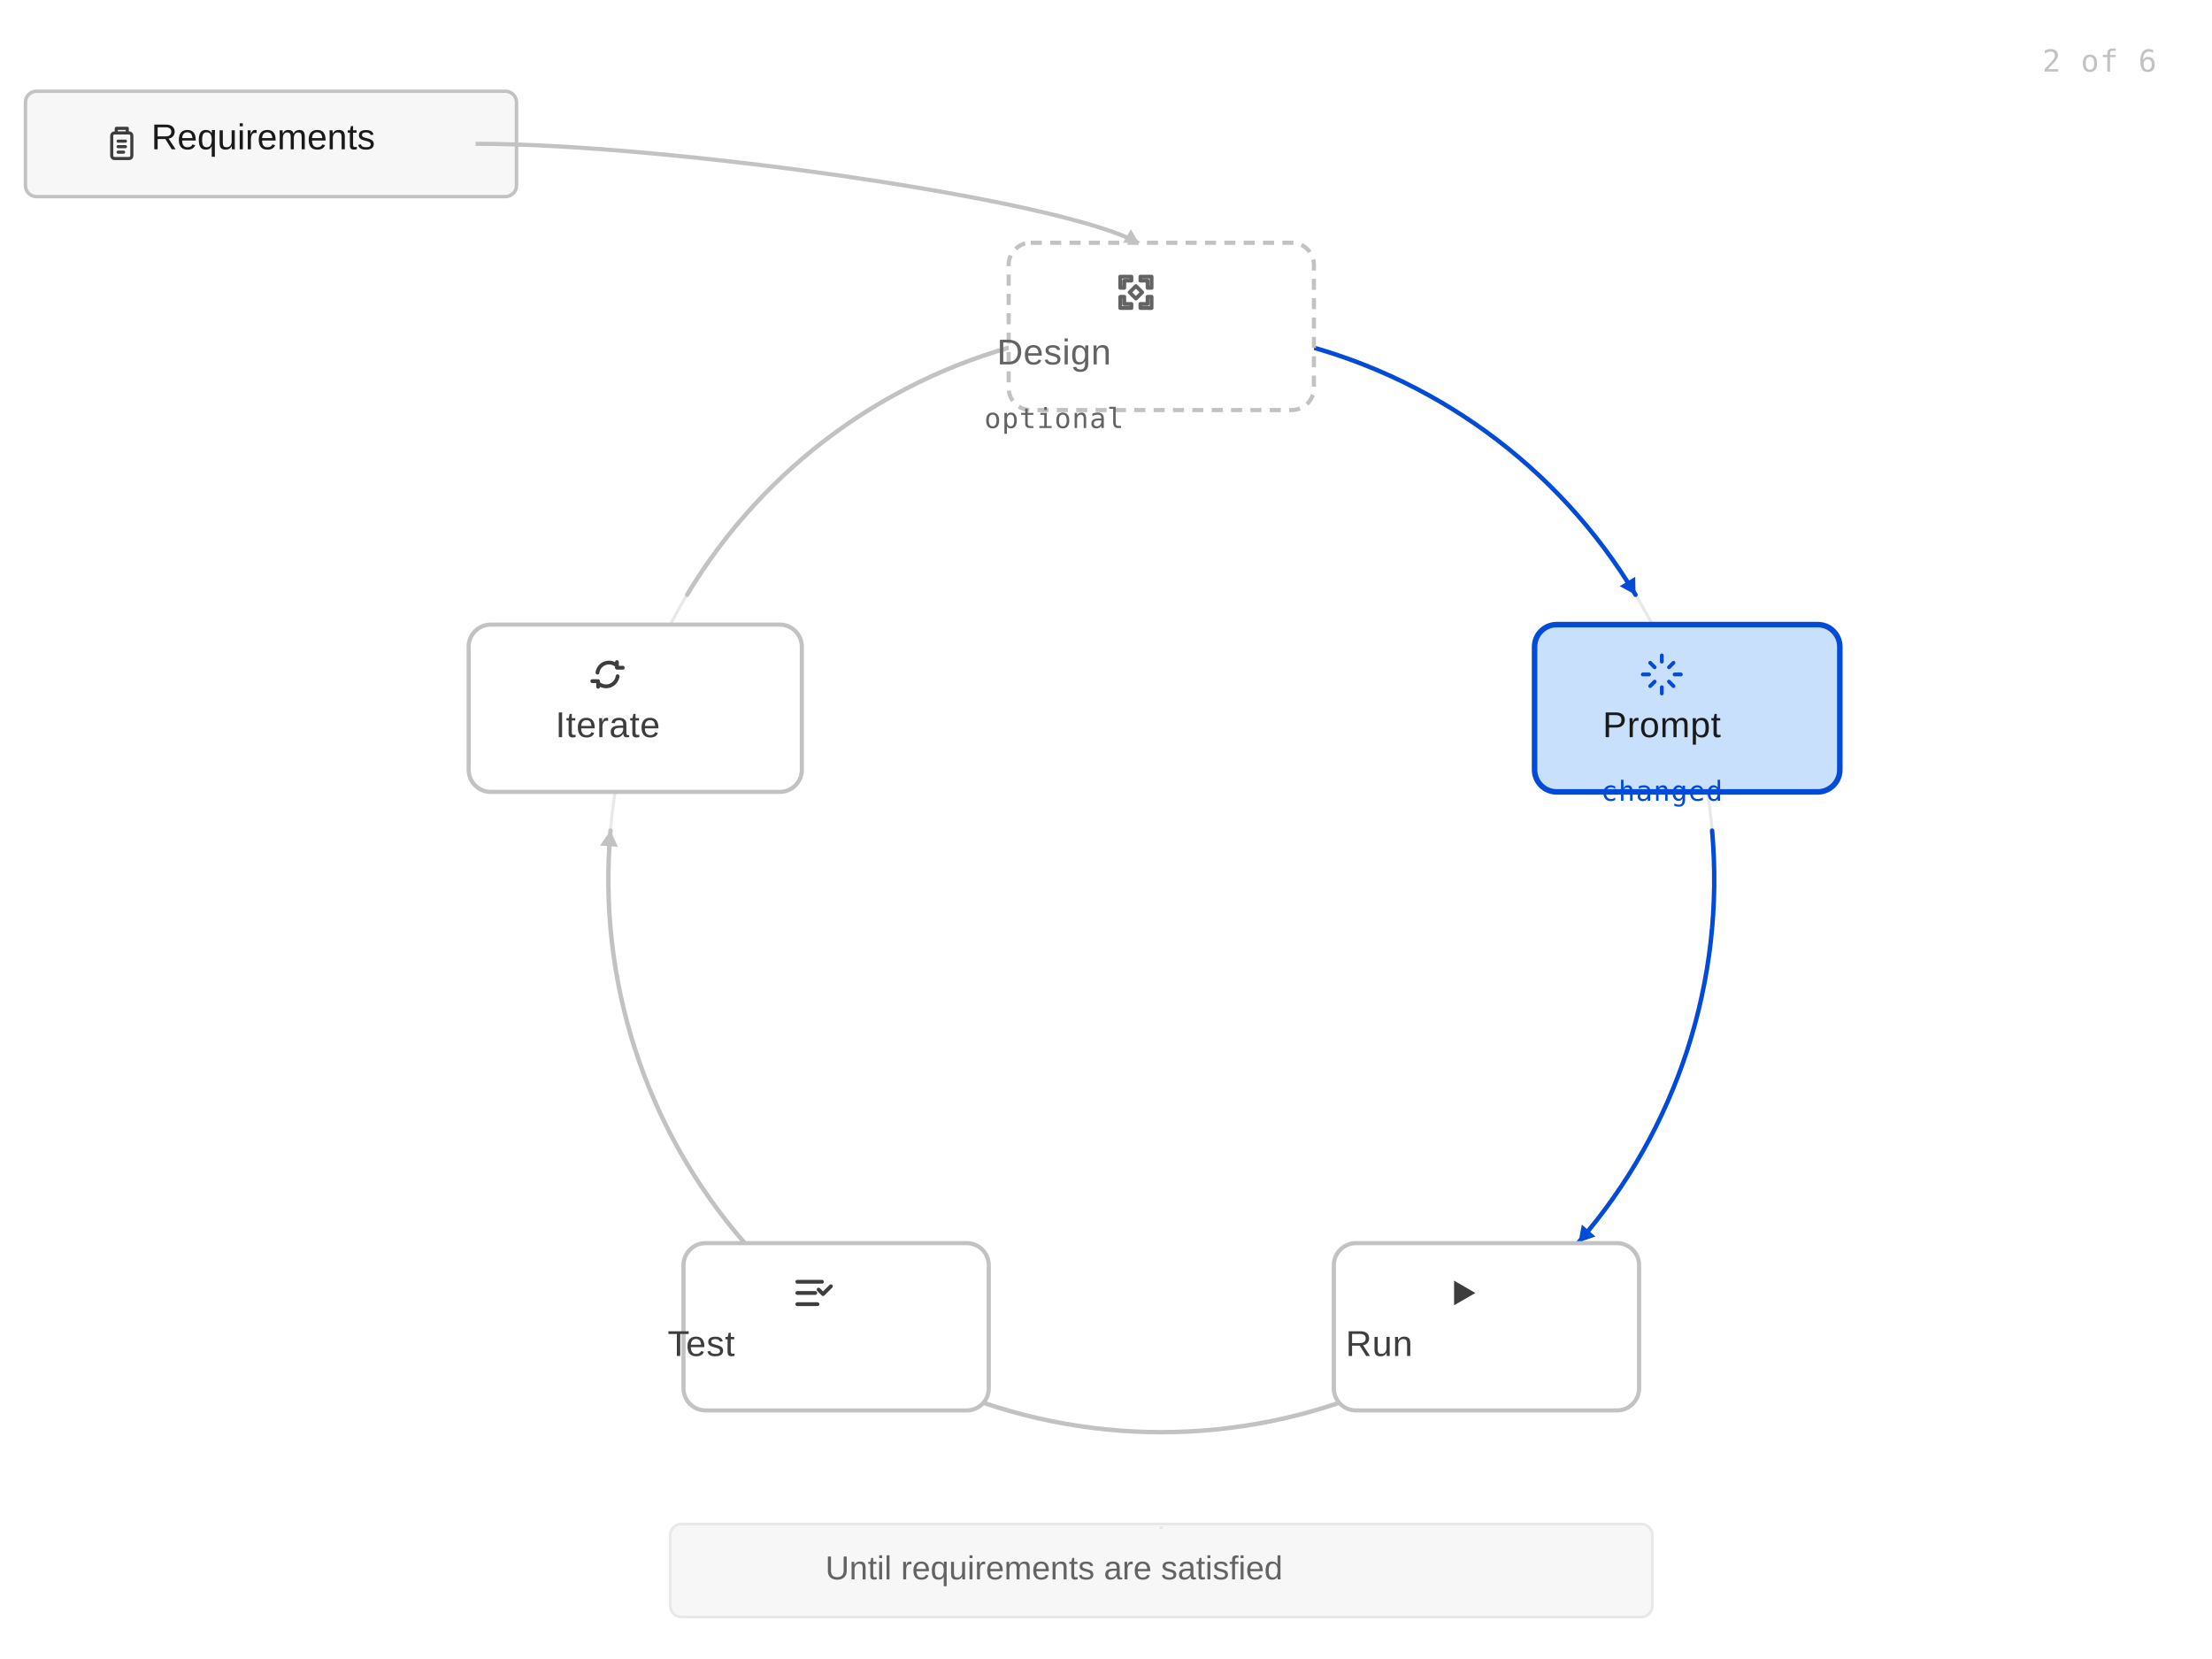
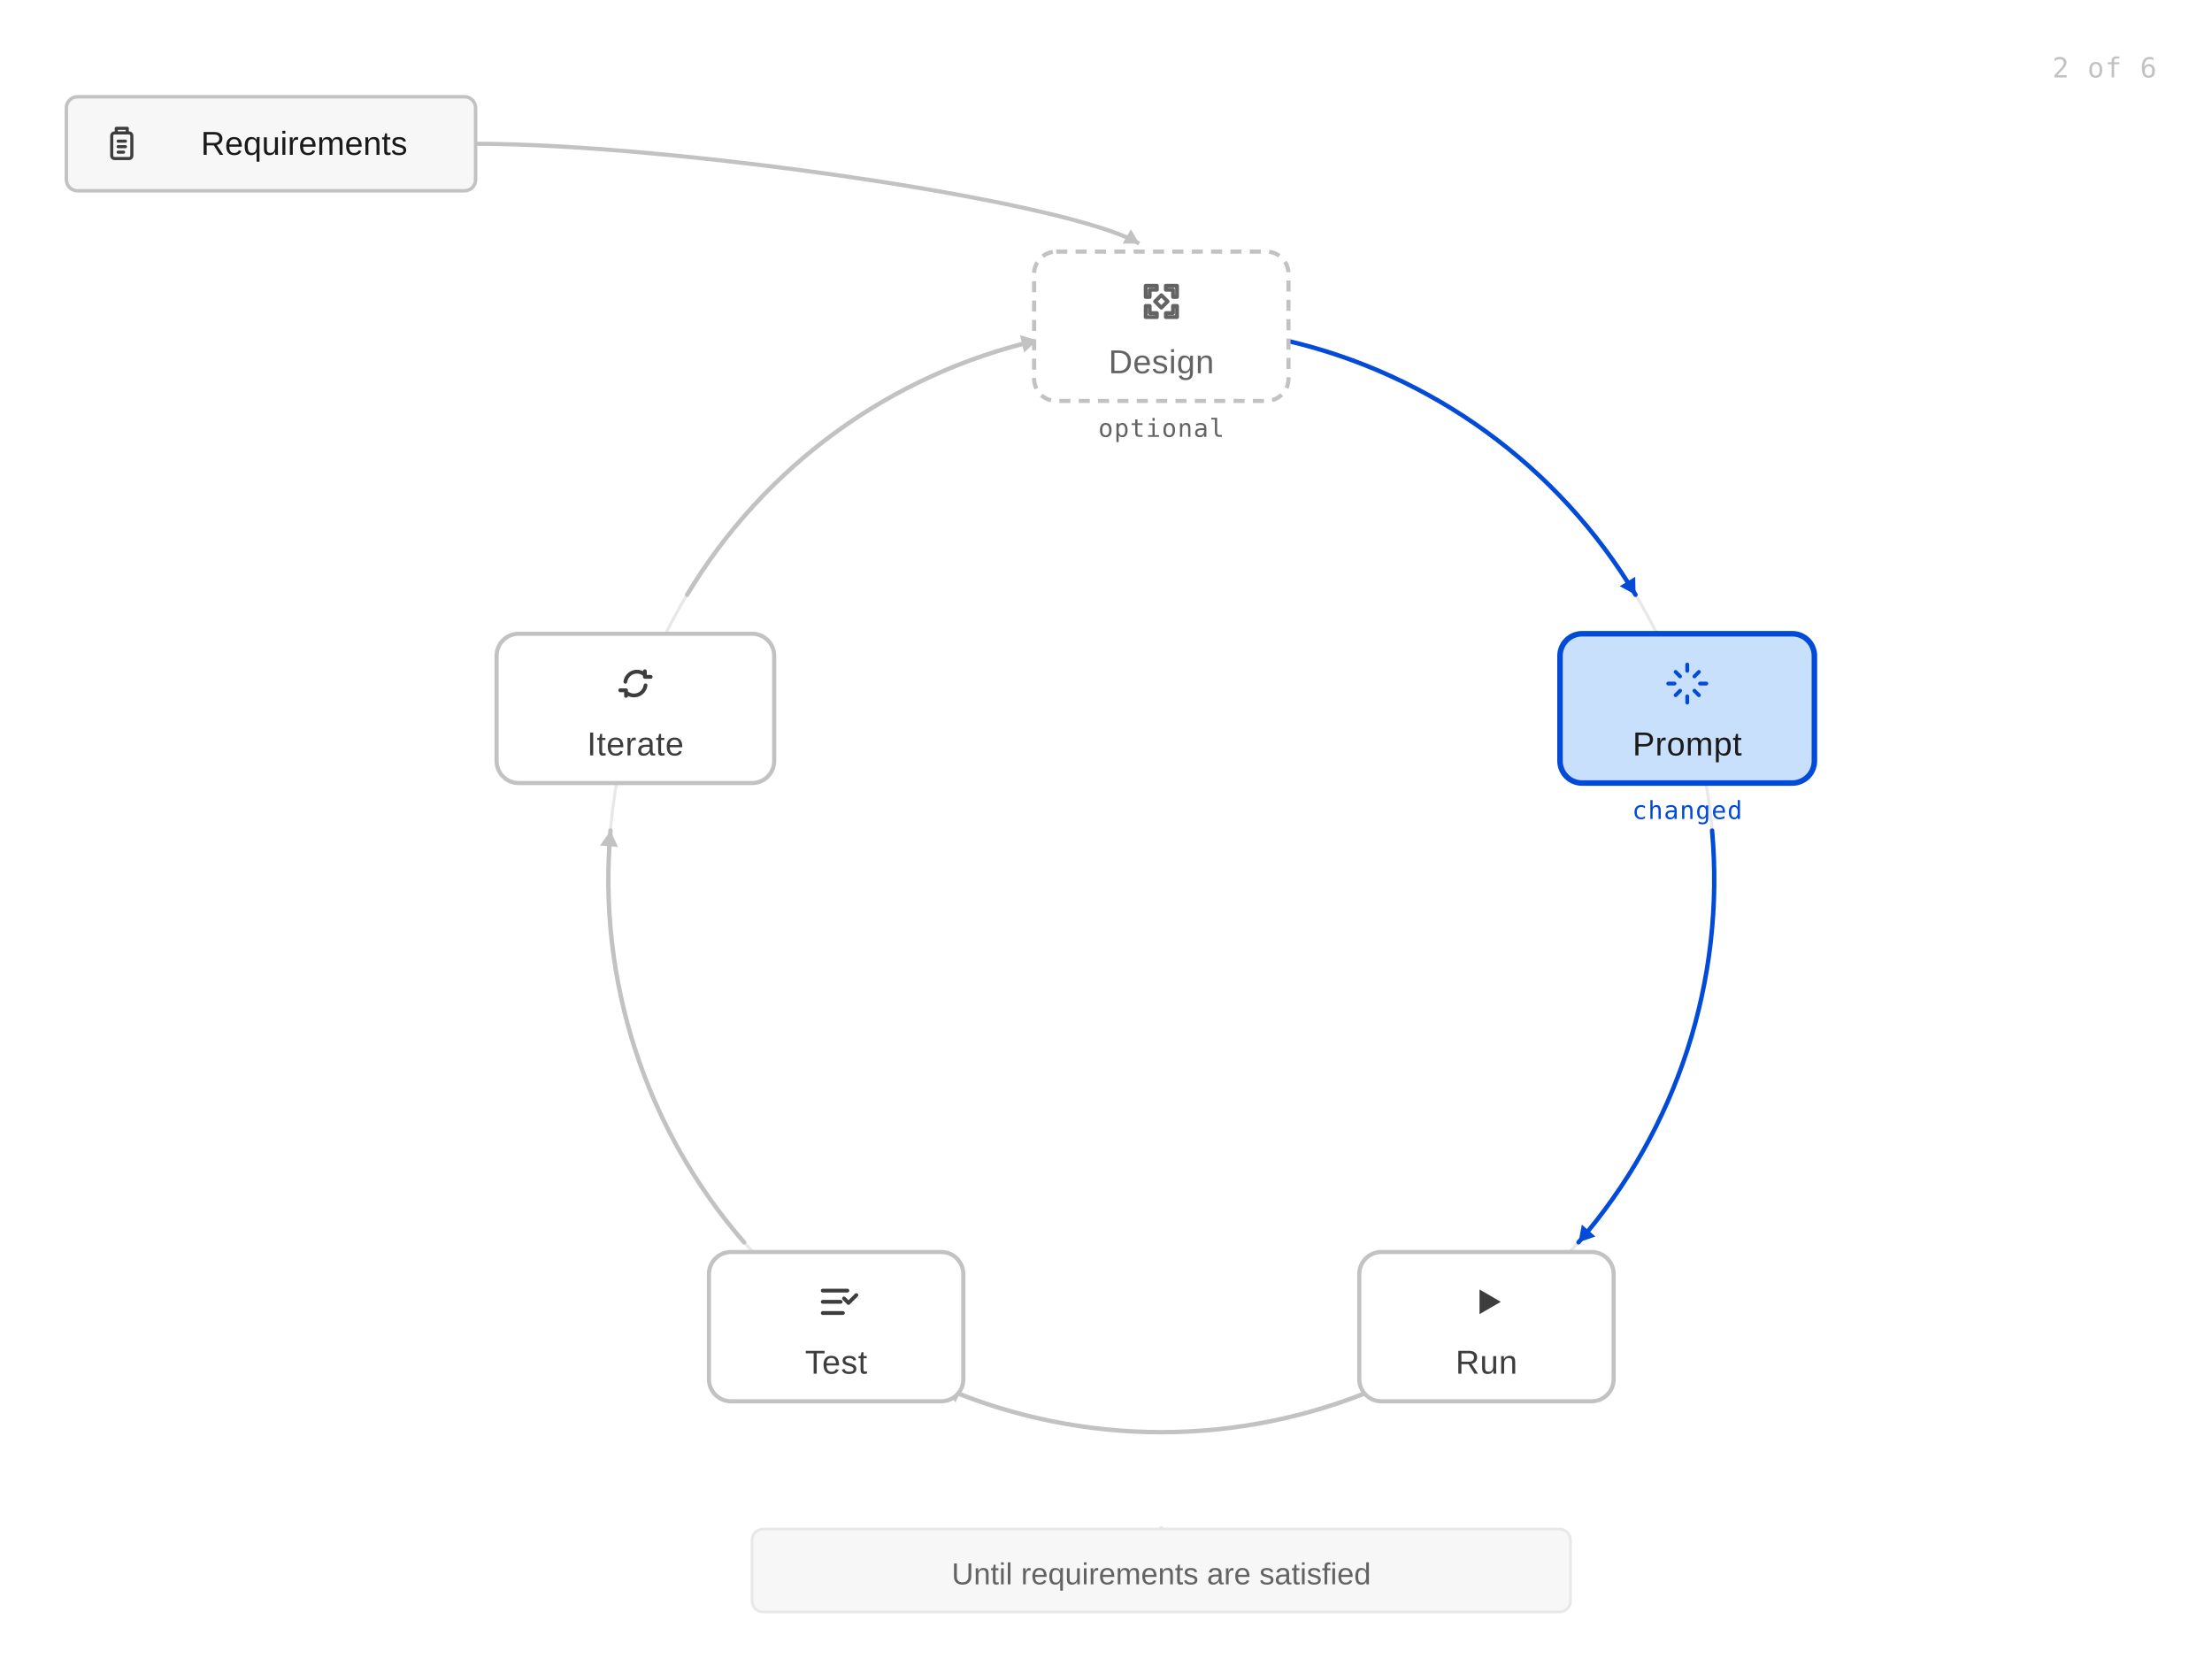
<svg xmlns="http://www.w3.org/2000/svg" viewBox="0 0 800 600" width="800" height="600" role="img" aria-label="AI Feedback Loop">
  <rect width="800" height="600" fill="#ffffff" />
  <circle cx="420" cy="318" r="200" fill="none" stroke="#e8e8e8" stroke-width="1.1" />
  <path d="M464.9 123.1 A200 200 0 0 1 591.5 215.1" fill="none" stroke="#024ad8" stroke-width="1.6" stroke-linecap="round" />
  <path d="M591.5 215.1 L585.8 212.0 L591.4 208.6 Z" fill="#024ad8" />
  <path d="M619.2 300.4 A200 200 0 0 1 570.9 449.3" fill="none" stroke="#024ad8" stroke-width="1.6" stroke-linecap="round" />
  <path d="M570.9 449.3 L572.1 442.9 L577.0 447.2 Z" fill="#024ad8" />
  <path d="M498.3 502.0 A200 200 0 0 1 341.7 502.0" fill="none" stroke="#c2c2c2" stroke-width="1.6" stroke-linecap="round" />
  <path d="M341.7 502.0 L348.2 501.3 L345.6 507.2 Z" fill="#c2c2c2" />
  <path d="M269.1 449.3 A200 200 0 0 1 220.8 300.4" fill="none" stroke="#c2c2c2" stroke-width="1.6" stroke-linecap="round" />
  <path d="M220.8 300.4 L223.5 306.3 L217.0 305.8 Z" fill="#c2c2c2" />
  <path d="M248.5 215.1 A200 200 0 0 1 375.1 123.1" fill="none" stroke="#c2c2c2" stroke-width="1.6" stroke-linecap="round" />
  <path d="M375.1 123.1 L370.4 127.5 L368.9 121.2 Z" fill="#c2c2c2" />
-   <rect x="9.2" y="33.0" width="177.6" height="38.1" rx="4" ry="4" fill="#f7f7f7" stroke="#c2c2c2" stroke-width="1.25" />
+   <rect x="24" y="35" width="148" height="34" rx="4" ry="4" fill="#f7f7f7" stroke="#c2c2c2" stroke-width="1.25" />
  <g transform="translate(36.1 44.1) scale(0.662)" fill="none" stroke="#3d3d3d" stroke-width="1.7" stroke-linecap="round" stroke-linejoin="round">
    <path d="M9 3.5h6v2.5H9zM8 6h8a1.5 1.5 0 0 1 1.5 1.5v11A1.5 1.5 0 0 1 16 20H8a1.5 1.5 0 0 1-1.5-1.5v-11A1.5 1.5 0 0 1 8 6zM10 10.5h4M10 13.5h4M10 16.5h3" />
  </g>
-   <text x="95.2" y="54.0" text-anchor="middle" font-family="IBM Plex Sans, Helvetica Neue, Arial, sans-serif" font-size="13" font-weight="500" fill="#1a1a1a">Requirements</text>
+   <text x="110" y="56" text-anchor="middle" font-family="IBM Plex Sans, Helvetica Neue, Arial, sans-serif" font-size="12" font-weight="500" fill="#1a1a1a">Requirements</text>
  <path d="M172 52 C242 52, 385.5 72.4, 412.0 88.1" fill="none" stroke="#c2c2c2" stroke-width="1.5" />
  <path d="M412.0 88.1 L406.0 88.1 L409.0 82.9 Z" fill="#c2c2c2" />
-   <rect x="242.4" y="551.2" width="355.2" height="33.6" rx="4" fill="#f7f7f7" stroke="#e8e8e8" stroke-width="1" />
-   <text x="381.2" y="571.2" text-anchor="middle" font-family="IBM Plex Sans, Helvetica Neue, Arial, sans-serif" font-size="12" fill="#636363">Until requirements are satisfied</text>
+   <rect x="272" y="553" width="296" height="30" rx="4" fill="#f7f7f7" stroke="#e8e8e8" stroke-width="1" />
+   <text x="420" y="573" text-anchor="middle" font-family="IBM Plex Sans, Helvetica Neue, Arial, sans-serif" font-size="11" fill="#636363">Until requirements are satisfied</text>
  <path d="M420.0 552.0 L420 553" fill="none" stroke="#e8e8e8" stroke-width="1.2" stroke-dasharray="3 3" />
-   <rect x="364.8" y="87.8" width="110.4" height="60.5" rx="8" ry="8" fill="#ffffff" stroke="#c2c2c2" stroke-width="1.5" stroke-dasharray="4 3" />
-   <g transform="translate(401.1 96.0) scale(0.810)" fill="none" stroke="#636363" stroke-width="1.7" stroke-linecap="round" stroke-linejoin="round">
+   <rect x="374.0" y="91.0" width="92" height="54" rx="8" ry="8" fill="#ffffff" stroke="#c2c2c2" stroke-width="1.5" stroke-dasharray="4 3" />
+   <g transform="translate(410.3 99.3) scale(0.810)" fill="none" stroke="#636363" stroke-width="1.7" stroke-linecap="round" stroke-linejoin="round">
    <path d="M5 5h5v1.8H6.8V10H5V5zM14 5h5v5h-1.8V6.8H14V5zM5 14h1.8v3.2H10V19H5v-5zM17.2 14H19v5h-5v-1.8h3.2V14zM9.2 12l2.8-2.8L14.8 12 12 14.8z" />
  </g>
-   <text x="381.2" y="131.8" text-anchor="middle" font-family="IBM Plex Sans, Helvetica Neue, Arial, sans-serif" font-size="13" font-weight="500" letter-spacing="0.16" fill="#636363">Design</text>
-   <text x="381.2" y="154.8" text-anchor="middle" font-family="IBM Plex Mono, ui-monospace, Menlo, monospace" font-size="10" letter-spacing="0.32" fill="#636363">optional</text>
-   <rect x="555.0" y="225.9" width="110.4" height="60.5" rx="8" ry="8" fill="#c9e0fc" stroke="#024ad8" stroke-width="2.0" />
-   <g transform="translate(591.3 234.2) scale(0.810)" fill="none" stroke="#024ad8" stroke-width="1.7" stroke-linecap="round" stroke-linejoin="round">
+   <text x="420.0" y="135.0" text-anchor="middle" font-family="IBM Plex Sans, Helvetica Neue, Arial, sans-serif" font-size="12" font-weight="500" letter-spacing="0.16" fill="#636363">Design</text>
+   <text x="420.0" y="158.0" text-anchor="middle" font-family="IBM Plex Mono, ui-monospace, Menlo, monospace" font-size="9" letter-spacing="0.32" fill="#636363">optional</text>
+   <rect x="564.2" y="229.2" width="92" height="54" rx="8" ry="8" fill="#c9e0fc" stroke="#024ad8" stroke-width="2.0" />
+   <g transform="translate(600.5 237.5) scale(0.810)" fill="none" stroke="#024ad8" stroke-width="1.7" stroke-linecap="round" stroke-linejoin="round">
    <path d="M12 3.5v2.8M12 17.7v2.8M3.5 12h2.8M17.7 12h2.8M6.8 6.8l2 2M15.2 15.2l2 2M17.2 6.8l-2 2M8.8 15.2l-2 2" />
  </g>
-   <text x="601.0" y="266.6" text-anchor="middle" font-family="IBM Plex Sans, Helvetica Neue, Arial, sans-serif" font-size="13" font-weight="500" letter-spacing="0.16" fill="#1a1a1a">Prompt</text>
-   <text x="601.0" y="289.6" text-anchor="middle" font-family="IBM Plex Mono, ui-monospace, Menlo, monospace" font-size="10" letter-spacing="0.32" fill="#024ad8">changed</text>
-   <rect x="482.4" y="449.6" width="110.4" height="60.5" rx="8" ry="8" fill="#ffffff" stroke="#c2c2c2" stroke-width="1.5" />
-   <g transform="translate(518.6 457.9) scale(0.810)">
+   <text x="610.2" y="273.2" text-anchor="middle" font-family="IBM Plex Sans, Helvetica Neue, Arial, sans-serif" font-size="12" font-weight="500" letter-spacing="0.16" fill="#1a1a1a">Prompt</text>
+   <text x="610.2" y="296.2" text-anchor="middle" font-family="IBM Plex Mono, ui-monospace, Menlo, monospace" font-size="9" letter-spacing="0.32" fill="#024ad8">changed</text>
+   <rect x="491.6" y="452.8" width="92" height="54" rx="8" ry="8" fill="#ffffff" stroke="#c2c2c2" stroke-width="1.5" />
+   <g transform="translate(527.8 461.1) scale(0.810)">
    <path d="M9 6.5l9.5 5.5L9 17.5z" fill="#3d3d3d" stroke="none" />
  </g>
-   <text x="498.8" y="490.4" text-anchor="middle" font-family="IBM Plex Sans, Helvetica Neue, Arial, sans-serif" font-size="13" font-weight="500" letter-spacing="0.16" fill="#3d3d3d">Run</text>
-   <rect x="247.2" y="449.6" width="110.4" height="60.5" rx="8" ry="8" fill="#ffffff" stroke="#c2c2c2" stroke-width="1.5" />
-   <g transform="translate(283.5 457.9) scale(0.810)" fill="none" stroke="#3d3d3d" stroke-width="1.7" stroke-linecap="round" stroke-linejoin="round">
+   <text x="537.6" y="496.8" text-anchor="middle" font-family="IBM Plex Sans, Helvetica Neue, Arial, sans-serif" font-size="12" font-weight="500" letter-spacing="0.16" fill="#3d3d3d">Run</text>
+   <rect x="256.4" y="452.8" width="92" height="54" rx="8" ry="8" fill="#ffffff" stroke="#c2c2c2" stroke-width="1.5" />
+   <g transform="translate(292.7 461.1) scale(0.810)" fill="none" stroke="#3d3d3d" stroke-width="1.7" stroke-linecap="round" stroke-linejoin="round">
    <path d="M6 7h11M6 12h8M6 17h9M15.5 10.5l2 2 3.5-3.5" />
  </g>
-   <text x="253.6" y="490.4" text-anchor="middle" font-family="IBM Plex Sans, Helvetica Neue, Arial, sans-serif" font-size="13" font-weight="500" letter-spacing="0.16" fill="#3d3d3d">Test</text>
-   <rect x="169.5" y="225.9" width="120.5" height="60.5" rx="8" ry="8" fill="#ffffff" stroke="#c2c2c2" stroke-width="1.5" />
-   <g transform="translate(210.0 234.2) scale(0.810)" fill="none" stroke="#3d3d3d" stroke-width="1.7" stroke-linecap="round" stroke-linejoin="round">
+   <text x="302.4" y="496.8" text-anchor="middle" font-family="IBM Plex Sans, Helvetica Neue, Arial, sans-serif" font-size="12" font-weight="500" letter-spacing="0.16" fill="#3d3d3d">Test</text>
+   <rect x="179.6" y="229.2" width="100.4" height="54" rx="8" ry="8" fill="#ffffff" stroke="#c2c2c2" stroke-width="1.5" />
+   <g transform="translate(220.1 237.5) scale(0.810)" fill="none" stroke="#3d3d3d" stroke-width="1.7" stroke-linecap="round" stroke-linejoin="round">
    <path d="M7.5 11.2a5.2 5.2 0 0 1 8.6-3.2M16.2 6.5V9h2.6M16.5 12.8a5.2 5.2 0 0 1-8.6 3.2M7.8 17.5V15H5.2" />
  </g>
-   <text x="219.8" y="266.6" text-anchor="middle" font-family="IBM Plex Sans, Helvetica Neue, Arial, sans-serif" font-size="13" font-weight="500" letter-spacing="0.16" fill="#3d3d3d">Iterate</text>
-   <text x="780" y="25.9" text-anchor="end" font-family="IBM Plex Mono, ui-monospace, Menlo, monospace" font-size="11" letter-spacing="0.32" fill="#c2c2c2">2 of 6</text>
+   <text x="229.8" y="273.2" text-anchor="middle" font-family="IBM Plex Sans, Helvetica Neue, Arial, sans-serif" font-size="12" font-weight="500" letter-spacing="0.16" fill="#3d3d3d">Iterate</text>
+   <text x="780" y="28" text-anchor="end" font-family="IBM Plex Mono, ui-monospace, Menlo, monospace" font-size="10" letter-spacing="0.32" fill="#c2c2c2">2 of 6</text>
</svg>
